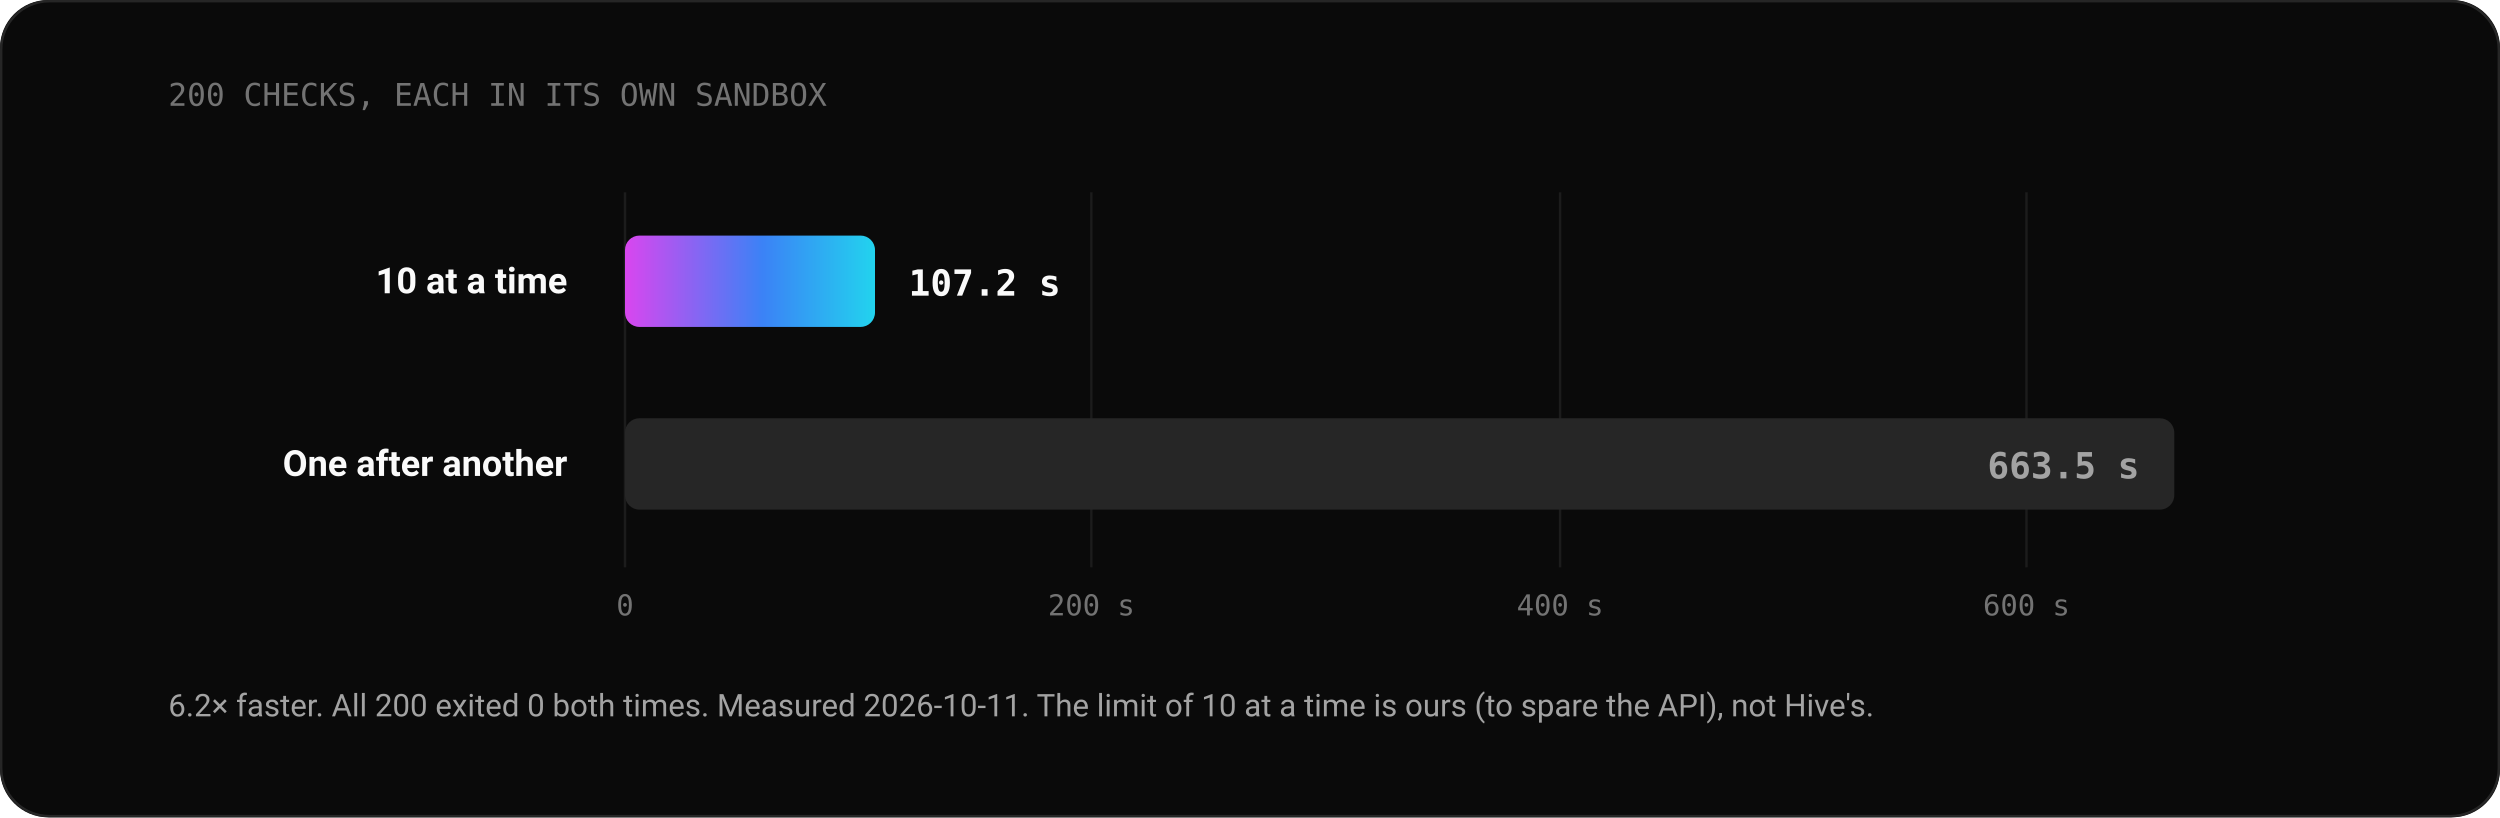
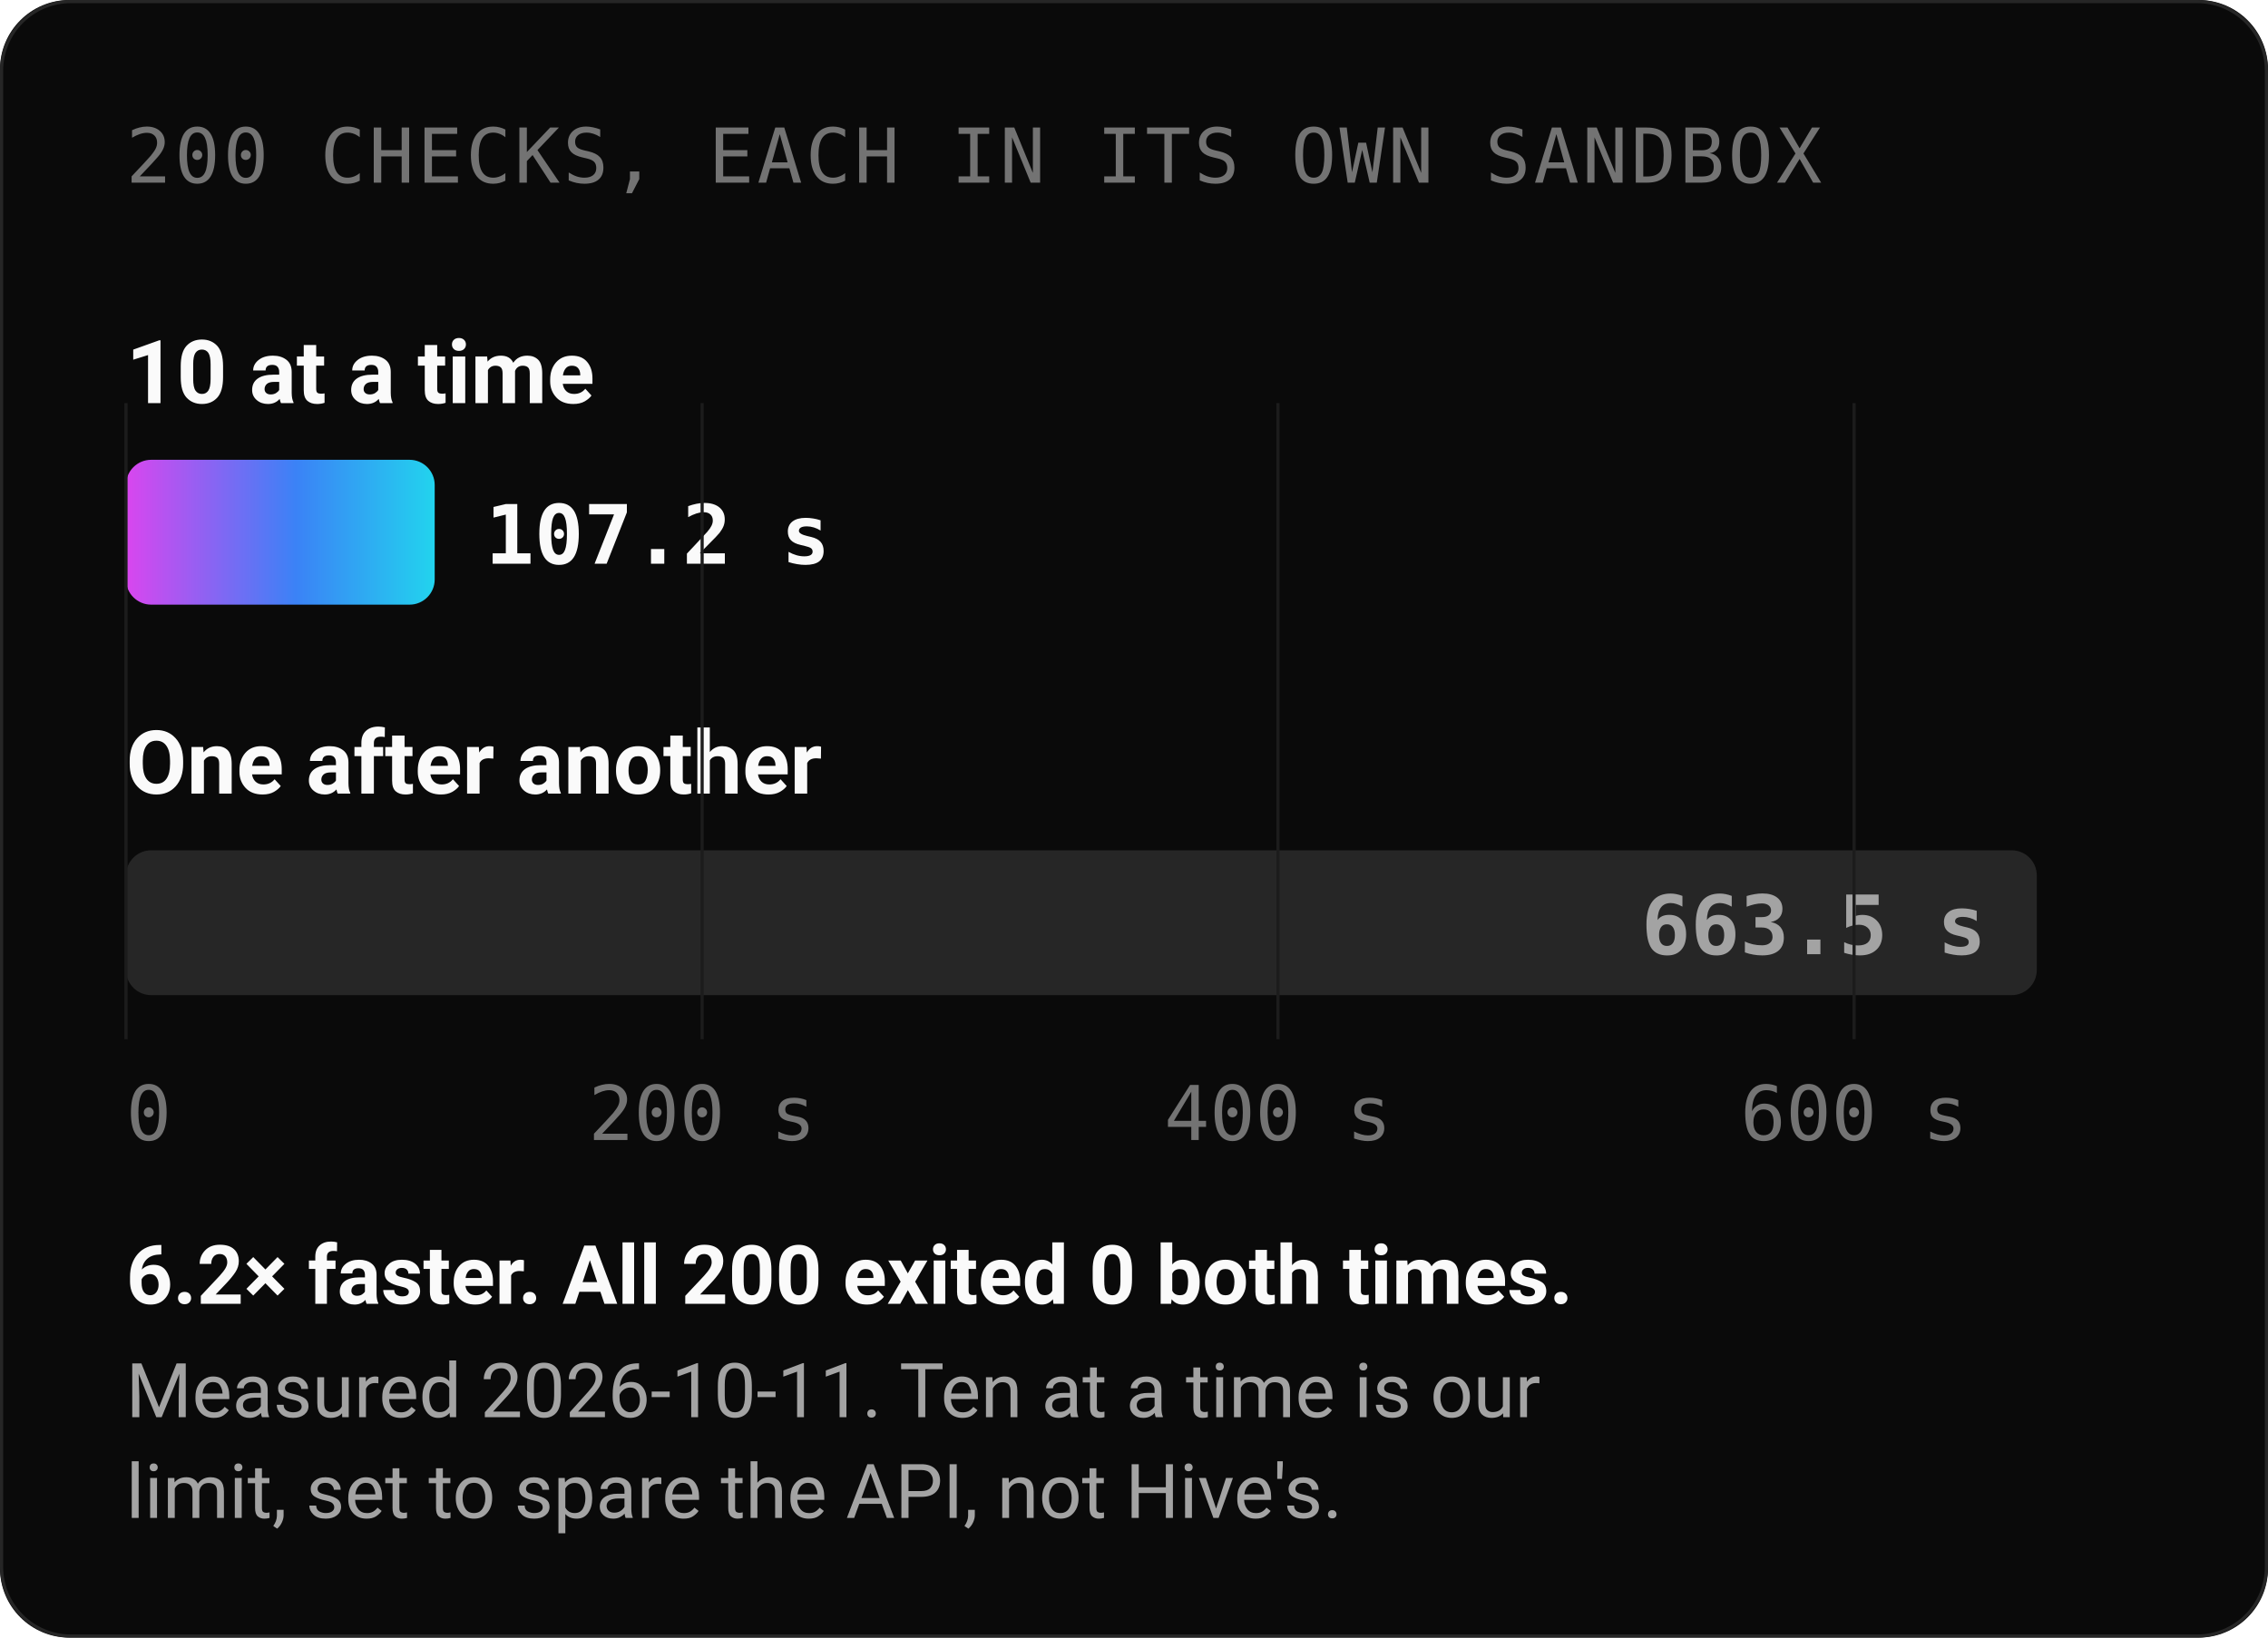
- <svg xmlns="http://www.w3.org/2000/svg" viewBox="0 0 1040 340" width="1040" height="340" role="img" aria-labelledby="t d" font-family="'Instrument Sans', -apple-system, 'Segoe UI', Roboto, Helvetica, Arial, sans-serif">
+ <svg xmlns="http://www.w3.org/2000/svg" viewBox="0 0 720 520" width="720" height="520" role="img" aria-labelledby="t d" font-family="'Instrument Sans', -apple-system, 'Segoe UI', Roboto, Helvetica, Arial, sans-serif">
  <defs>
-     <linearGradient id="g" x1="0" x2="1" y1="0" y2="0">
+     <linearGradient id="g" x1="0" x2="1" y1="0" y2="1">
      <stop offset="0" stop-color="#d946ef" />
      <stop offset=".55" stop-color="#3b82f6" />
      <stop offset="1" stop-color="#22d3ee" />
    </linearGradient>
+     <linearGradient id="gh" x1="0" x2="1" y1="0" y2="0">
+       <stop offset="0" stop-color="#d946ef" />
+       <stop offset=".55" stop-color="#3b82f6" />
+       <stop offset="1" stop-color="#22d3ee" />
+     </linearGradient>
+     <marker id="ah" viewBox="0 0 10 10" refX="8" refY="5" markerWidth="7" markerHeight="7" orient="auto-start-reverse">
+       <path d="M0 0 L10 5 L0 10 Z" fill="#a3a3a3" />
+     </marker>
+     <marker id="ahg" viewBox="0 0 10 10" refX="8" refY="5" markerWidth="7" markerHeight="7" orient="auto-start-reverse">
+       <path d="M0 0 L10 5 L0 10 Z" fill="#22d3ee" />
+     </marker>
  </defs>
-   <rect width="1040" height="340" rx="20" fill="#0a0a0a" />
-   <rect x=".5" y=".5" width="1039" height="339" rx="20" fill="none" stroke="#262626" />
-   <text x="70" y="44" fill="#737373" font-size="13" font-family="'JetBrains Mono', ui-monospace, Menlo, monospace">200 CHECKS, EACH IN ITS OWN SANDBOX</text>
-   <g stroke="#1c1c1c" stroke-width="1">
-     <line x1="260" y1="80" x2="260" y2="236" />
-     <line x1="454" y1="80" x2="454" y2="236" />
-     <line x1="649" y1="80" x2="649" y2="236" />
-     <line x1="843" y1="80" x2="843" y2="236" />
-   </g>
-   <g fill="#737373" font-size="12" font-family="'JetBrains Mono', ui-monospace, Menlo, monospace" text-anchor="middle">
-     <text x="260" y="256">0</text>
-     <text x="454" y="256">200 s</text>
-     <text x="649" y="256">400 s</text>
-     <text x="843" y="256">600 s</text>
-   </g>
-   <text x="236" y="122" fill="#fafafa" font-size="15" font-weight="700" text-anchor="end">10 at a time</text>
-   <rect x="260" y="98" width="104" height="38" rx="6" fill="url(#g)" />
-   <text x="378" y="123" fill="#fafafa" font-size="15" font-weight="700" font-family="'JetBrains Mono', ui-monospace, Menlo, monospace">107.2 s</text>
-   <text x="236" y="198" fill="#fafafa" font-size="15" font-weight="700" text-anchor="end">One after another</text>
-   <rect x="260" y="174" width="644.5" height="38" rx="6" fill="#262626" />
-   <text x="890" y="199" fill="#a3a3a3" font-size="15" font-weight="700" text-anchor="end" font-family="'JetBrains Mono', ui-monospace, Menlo, monospace">663.5 s</text>
-   <text x="70" y="298" fill="#a3a3a3" font-size="13">6.2× faster. All 200 exited 0 both times. Measured 2026-10-11. The limit of 10 at a time is ours (to spare the API), not Hive's.</text>
+   <rect width="720" height="520" rx="22" fill="#0a0a0a" />
+   <rect x=".5" y=".5" width="719" height="519" rx="22" fill="none" stroke="#262626" />
+   <text x="40" y="58" fill="#737373" font-size="24" font-family="'JetBrains Mono', ui-monospace, Menlo, monospace" letter-spacing=".04em">200 CHECKS, EACH IN ITS OWN SANDBOX</text>
+   <text x="40" y="128" fill="#fafafa" font-size="28" font-weight="700" text-anchor="start">10 at a time</text>
+   <rect x="40" y="146" width="98.0" height="46" rx="8" fill="url(#gh)" />
+   <text x="154.0" y="179" fill="#fafafa" font-size="26" font-weight="700" font-family="'JetBrains Mono', ui-monospace, Menlo, monospace" text-anchor="start">107.2 s</text>
+   <text x="40" y="252" fill="#fafafa" font-size="28" font-weight="700" text-anchor="start">One after another</text>
+   <rect x="40" y="270" width="606.6" height="46" rx="8" fill="#262626" />
+   <text x="630.6" y="303" fill="#a3a3a3" font-size="26" font-weight="700" font-family="'JetBrains Mono', ui-monospace, Menlo, monospace" text-anchor="end">663.5 s</text>
+   <line x1="40.0" y1="128" x2="40.0" y2="330" stroke="#1c1c1c" />
+   <text x="40.0" y="362" fill="#737373" font-size="24" font-weight="400" font-family="'JetBrains Mono', ui-monospace, Menlo, monospace" text-anchor="start">0</text>
+   <line x1="222.9" y1="128" x2="222.9" y2="330" stroke="#1c1c1c" />
+   <text x="222.9" y="362" fill="#737373" font-size="24" font-weight="400" font-family="'JetBrains Mono', ui-monospace, Menlo, monospace" text-anchor="middle">200 s</text>
+   <line x1="405.7" y1="128" x2="405.7" y2="330" stroke="#1c1c1c" />
+   <text x="405.7" y="362" fill="#737373" font-size="24" font-weight="400" font-family="'JetBrains Mono', ui-monospace, Menlo, monospace" text-anchor="middle">400 s</text>
+   <line x1="588.6" y1="128" x2="588.6" y2="330" stroke="#1c1c1c" />
+   <text x="588.6" y="362" fill="#737373" font-size="24" font-weight="400" font-family="'JetBrains Mono', ui-monospace, Menlo, monospace" text-anchor="middle">600 s</text>
+   <text x="40" y="414" fill="#fafafa" font-size="26" font-weight="700" text-anchor="start">6.2× faster. All 200 exited 0 both times.</text>
+   <text x="40" y="450" fill="#a3a3a3" font-size="24" font-weight="400" text-anchor="start">Measured 2026-10-11. Ten at a time is our</text>
+   <text x="40" y="482" fill="#a3a3a3" font-size="24" font-weight="400" text-anchor="start">limit, set to spare the API, not Hive's.</text>
</svg>
